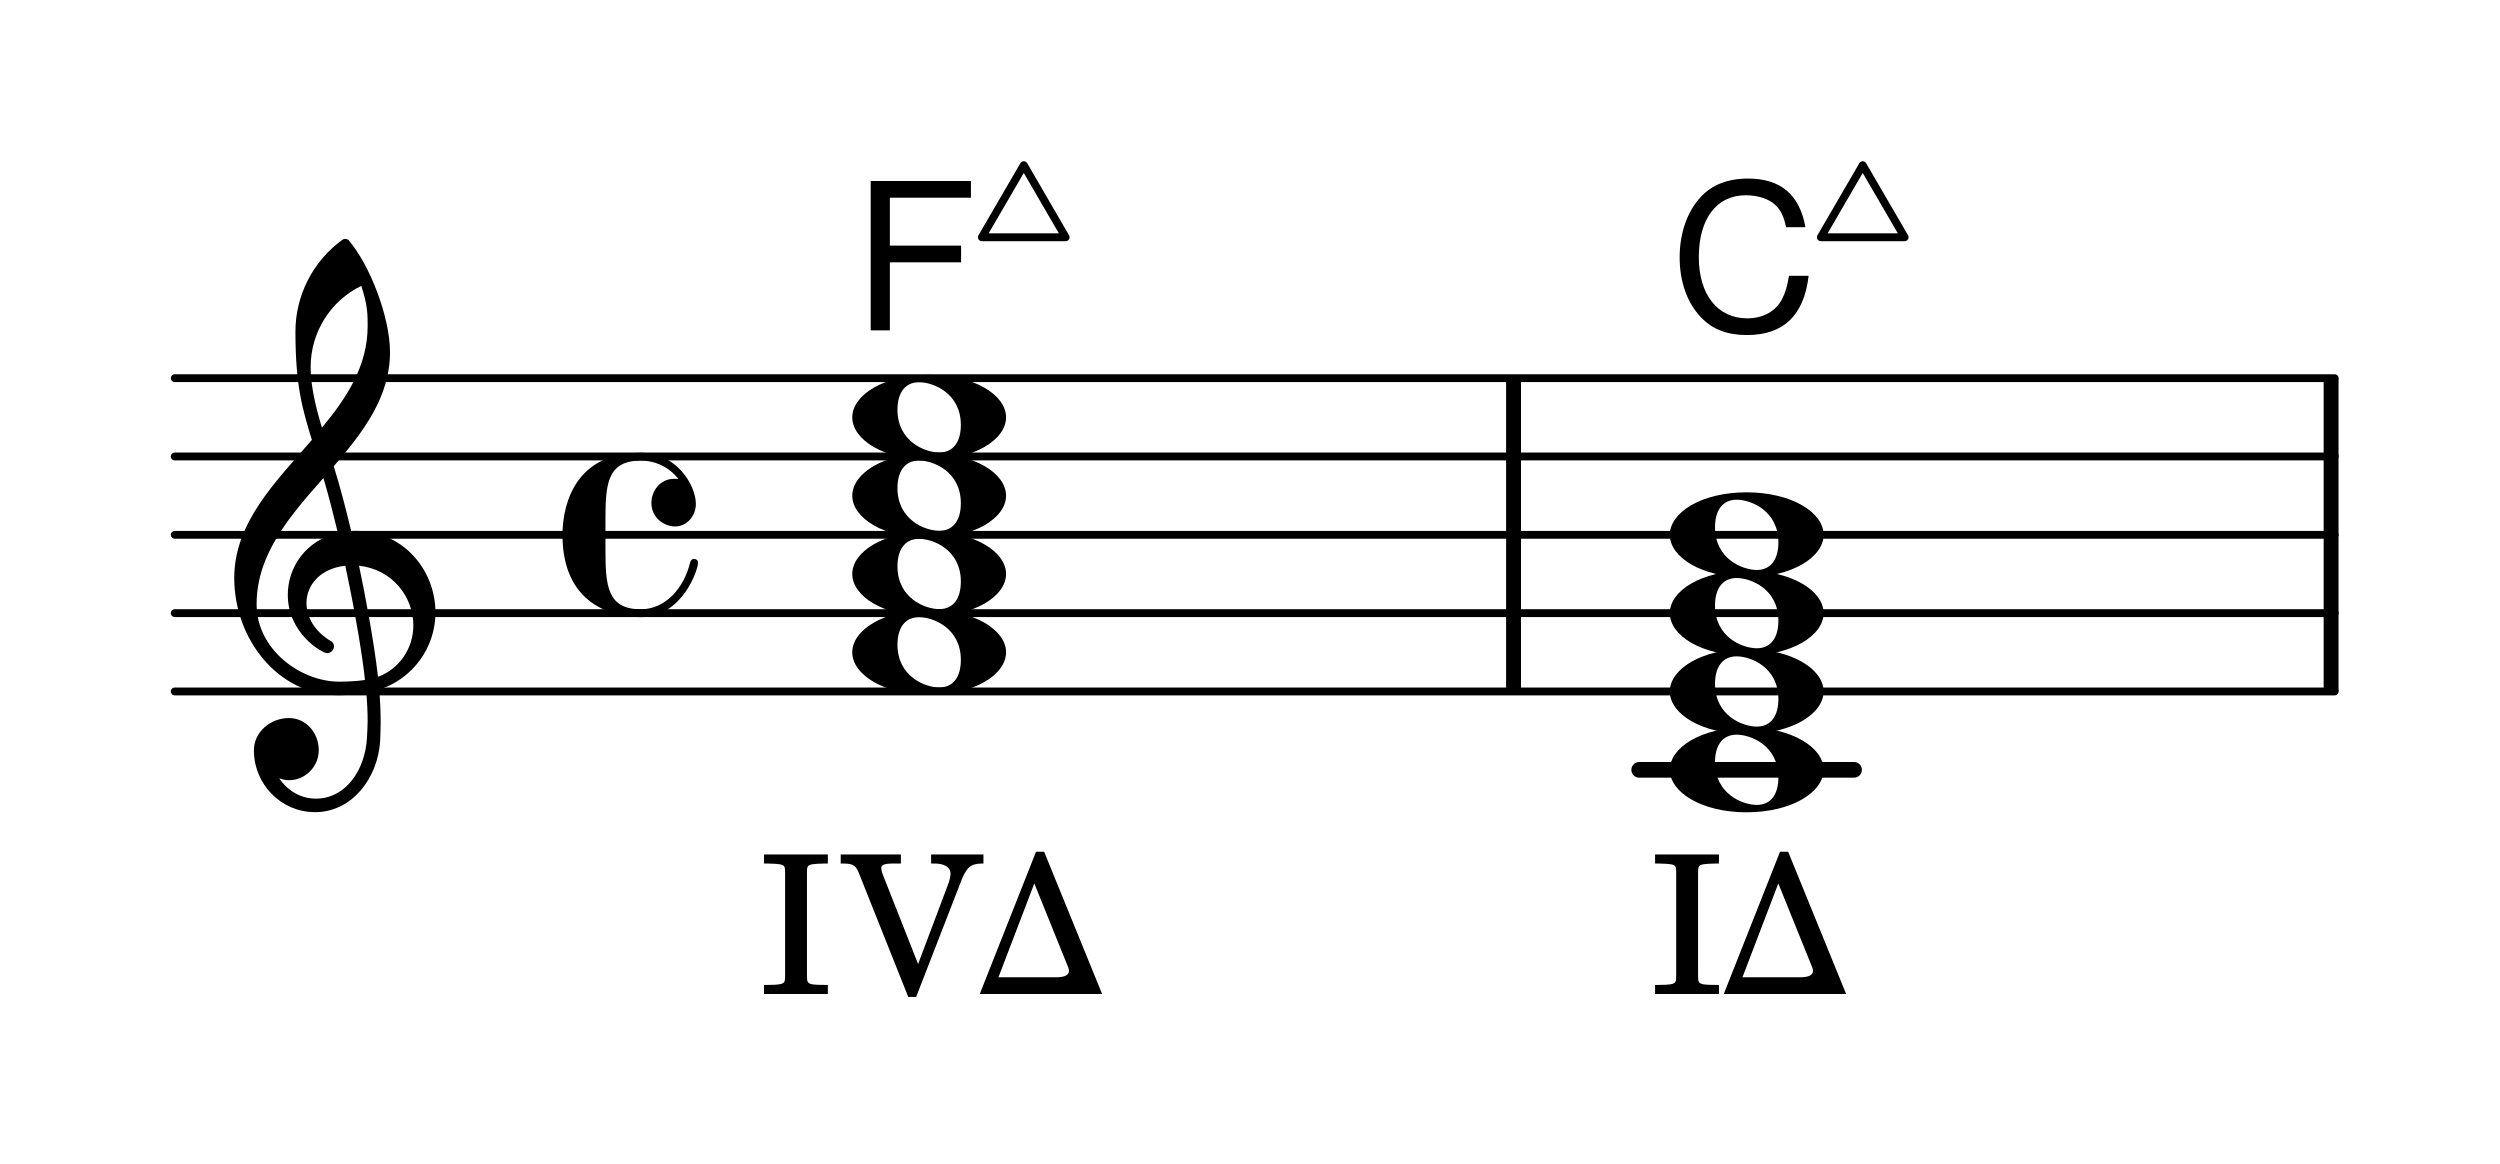
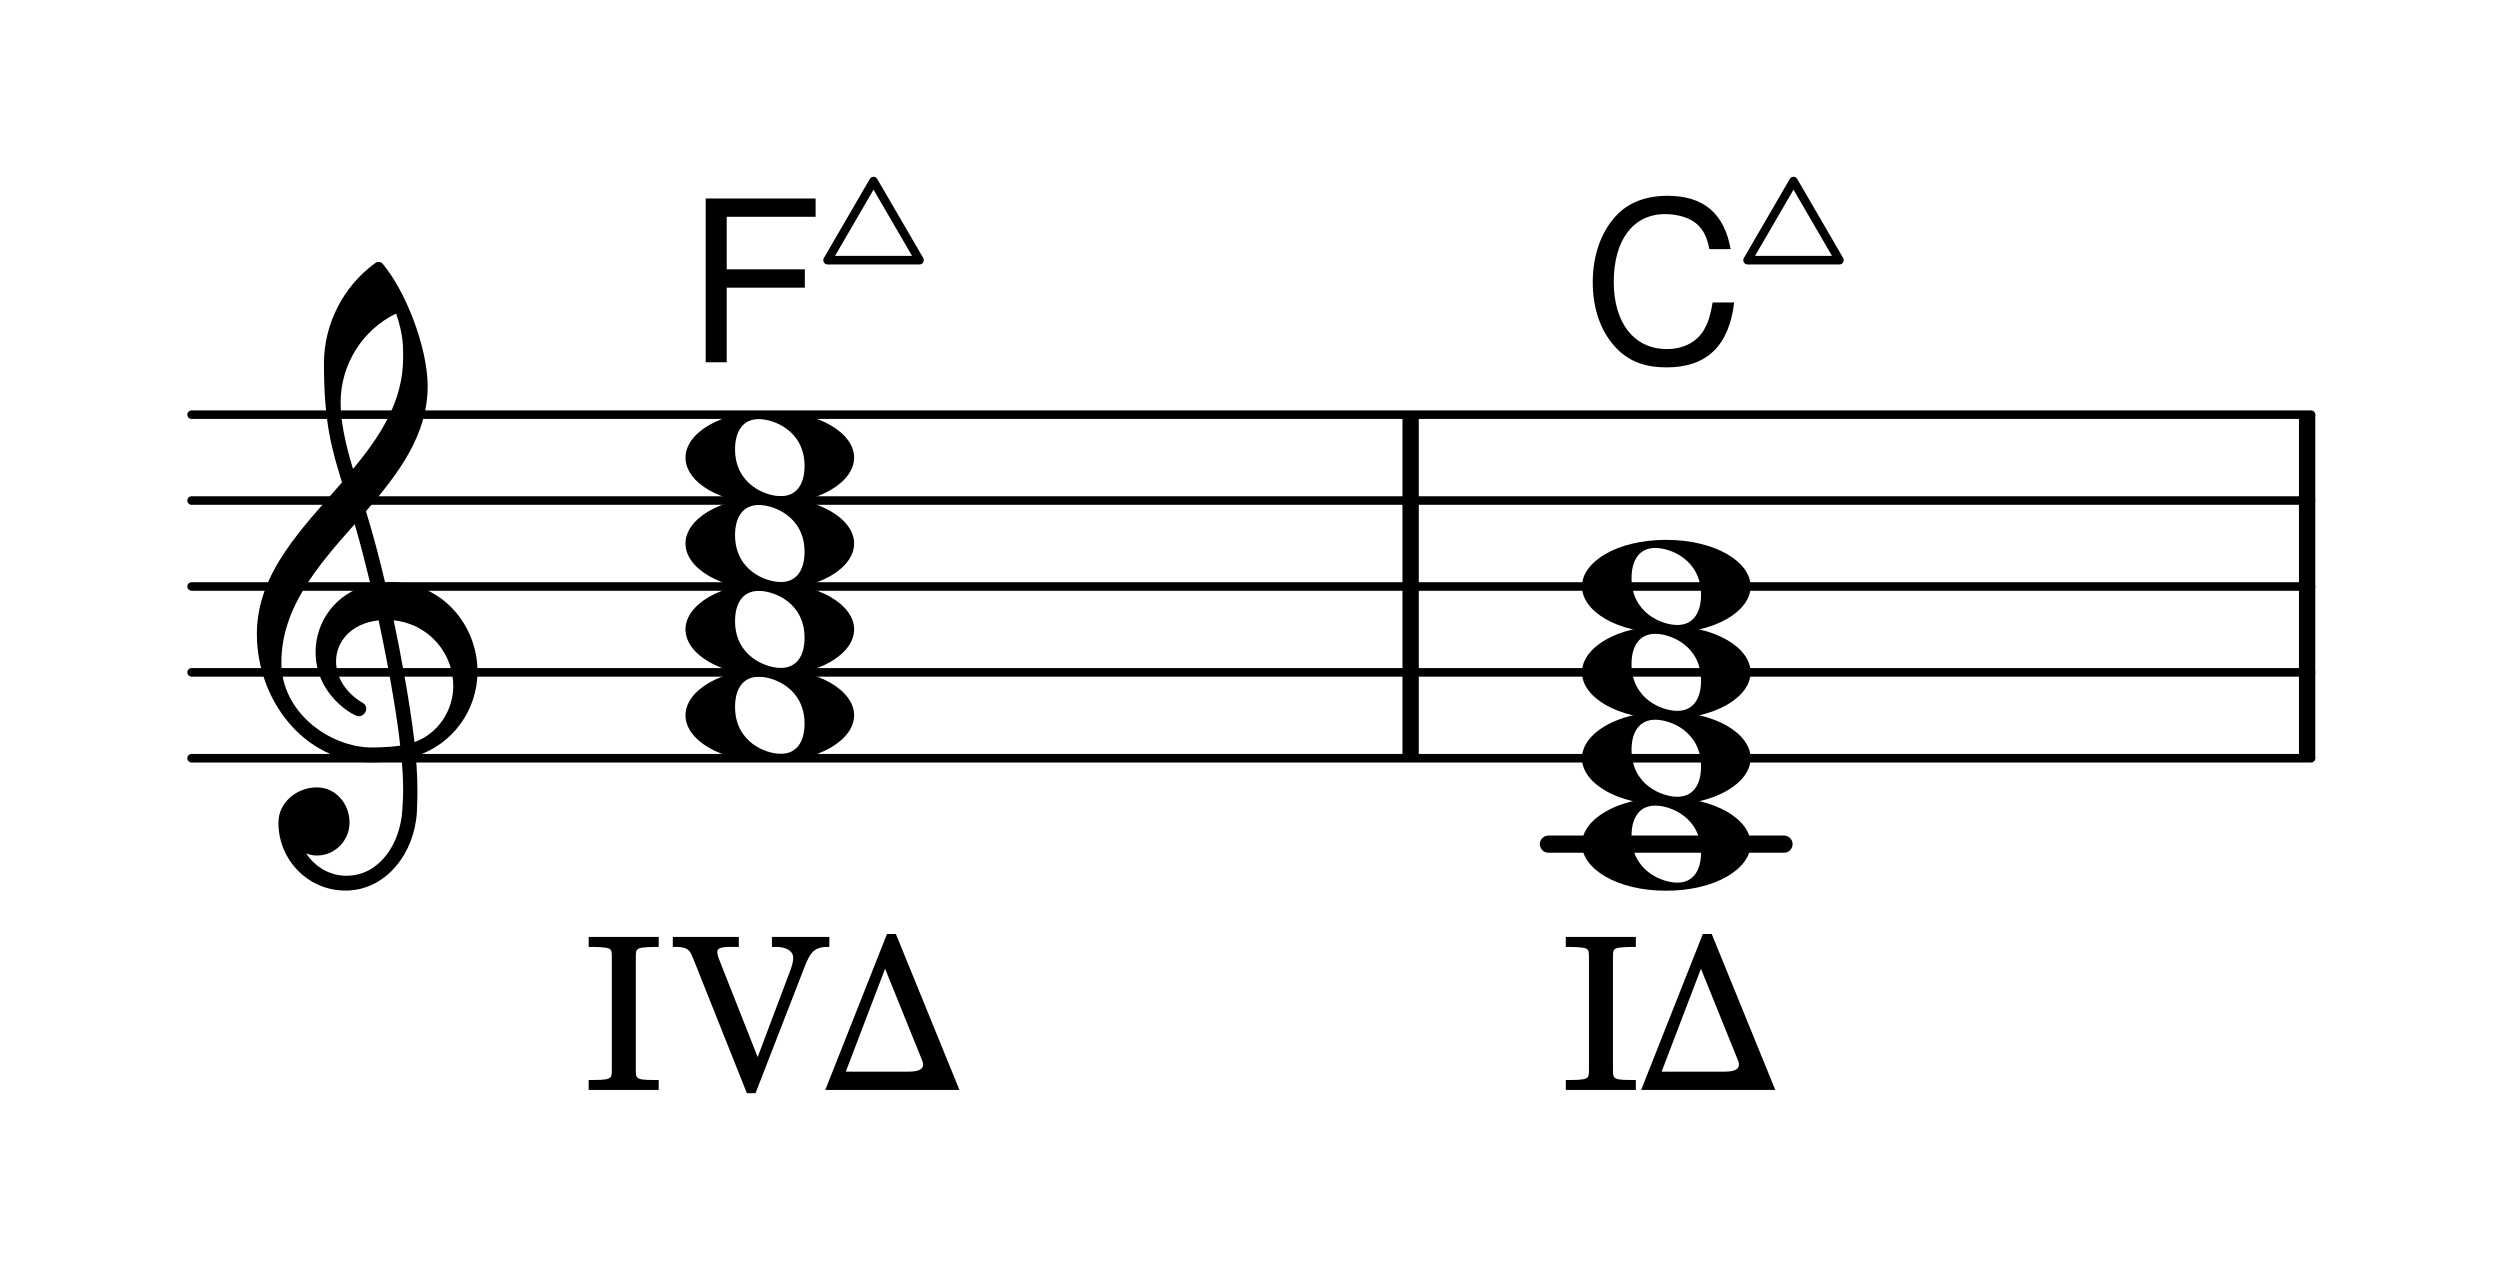
- <svg xmlns="http://www.w3.org/2000/svg" xmlns:xlink="http://www.w3.org/1999/xlink" width="159pt" height="74pt" viewBox="0 0 159 74">
+ <svg xmlns="http://www.w3.org/2000/svg" xmlns:xlink="http://www.w3.org/1999/xlink" width="145pt" height="74pt" viewBox="0 0 145 74">
  <defs>
    <g>
      <g id="glyph-0-0">
        <path d="M 2.391 -4.328 L 6.922 -4.328 L 6.922 -5.391 L 2.391 -5.391 L 2.391 -8.438 L 7.547 -8.438 L 7.547 -9.5 L 1.172 -9.5 L 1.172 0 L 2.391 0 Z M 2.391 -4.328 " />
      </g>
      <g id="glyph-0-1">
        <path d="M 8.625 -6.562 C 8.25 -8.641 7.047 -9.656 4.969 -9.656 C 3.688 -9.656 2.656 -9.25 1.953 -8.469 C 1.094 -7.531 0.625 -6.172 0.625 -4.641 C 0.625 -3.078 1.109 -1.734 2 -0.812 C 2.734 -0.047 3.672 0.297 4.906 0.297 C 7.234 0.297 8.531 -0.953 8.828 -3.469 L 7.578 -3.469 C 7.469 -2.812 7.344 -2.375 7.141 -2 C 6.75 -1.219 5.938 -0.766 4.922 -0.766 C 3.031 -0.766 1.844 -2.281 1.844 -4.656 C 1.844 -7.094 2.969 -8.594 4.828 -8.594 C 5.594 -8.594 6.312 -8.359 6.703 -7.984 C 7.047 -7.656 7.25 -7.266 7.391 -6.562 Z M 8.625 -6.562 " />
      </g>
      <g id="glyph-1-0">
        <path d="M 4.25 -2.234 C 5.141 -2.234 6.906 -1.547 6.906 0.484 C 6.906 1.547 6.438 2.234 5.531 2.234 C 4.641 2.234 2.875 1.547 2.875 -0.484 C 2.875 -1.547 3.344 -2.234 4.25 -2.234 Z M 4.875 -2.703 C 2.016 -2.703 0 -1.422 0 0 C 0 1.422 2.016 2.703 4.875 2.703 C 7.75 2.703 9.781 1.422 9.781 0 C 9.781 -1.422 7.75 -2.703 4.875 -2.703 Z M 4.875 -2.703 " />
      </g>
      <g id="glyph-1-1">
        <path d="M 5.297 12.656 L 5.312 11.797 L 5.234 11.797 C 4.266 11.797 3.422 11.281 2.906 10.5 C 3.109 10.578 3.312 10.625 3.531 10.625 C 4.562 10.625 5.422 9.766 5.422 8.719 C 5.422 7.609 4.609 6.672 3.531 6.672 C 2.344 6.672 1.297 7.562 1.297 8.719 C 1.297 10.891 3.031 12.656 5.172 12.656 Z M 9.188 4.047 C 8.938 1.812 8.359 -1.234 7.984 -3.016 C 10.125 -2.781 11.438 -1.016 11.438 0.781 C 11.438 2.25 10.531 3.562 9.188 4.047 Z M 1.469 -0.562 C 1.469 -3.75 3.578 -6.172 5.719 -8.594 C 6.062 -7.438 6.359 -6.25 6.641 -5.094 C 4.609 -4.641 3.453 -2.922 3.453 -1.172 C 3.453 1.312 5.656 2.547 5.953 2.547 C 6.203 2.547 6.391 2.328 6.391 2.109 C 6.391 2.016 6.359 1.906 6.25 1.812 C 5.141 1.172 4.641 0.234 4.641 -0.641 C 4.641 -1.797 5.531 -2.844 7.109 -3.016 C 7.797 0.203 8.234 2.969 8.359 4.25 C 7.672 4.359 6.75 4.359 6.734 4.359 C 4.281 4.359 1.469 2.328 1.469 -0.562 Z M 4.984 -11.016 C 2.656 -8.328 0.047 -5.75 0.047 -2.234 C 0.047 1.641 2.828 5.219 6.672 5.219 C 7.562 5.219 8.344 5.078 8.453 5.062 C 8.5 5.672 8.531 6.281 8.531 6.891 C 8.531 7.25 8.5 7.625 8.484 7.984 C 8.359 9.953 7.172 11.75 5.312 11.797 L 5.297 12.656 C 7.562 12.594 9.188 10.484 9.328 8.109 C 9.344 7.734 9.359 7.328 9.359 6.953 C 9.359 6.25 9.328 5.562 9.266 4.859 C 11.375 4.188 12.844 2.219 12.844 -0.047 C 12.844 -2.688 10.844 -5.234 7.75 -5.234 C 7.625 -5.234 7.531 -5.219 7.484 -5.219 C 7.156 -6.594 6.797 -7.984 6.375 -9.344 C 8.25 -11.516 9.953 -13.75 9.953 -16.594 C 9.953 -18.844 8.672 -22.141 7.312 -23.734 C 7.188 -23.828 7.031 -23.828 6.906 -23.734 C 5.047 -22.375 3.938 -20.203 3.938 -17.906 C 3.938 -14.406 4.406 -12.922 4.984 -11.016 Z M 8.531 -18.25 C 8.531 -15.734 7.219 -13.719 5.625 -11.797 C 5.141 -13.375 4.906 -14.625 4.906 -15.656 C 4.906 -17.844 6.156 -19.859 8.125 -20.812 C 8.547 -19.562 8.531 -18.922 8.531 -18.25 Z M 8.531 -18.25 " />
      </g>
-       <g id="glyph-1-2">
-         <path d="M 4.984 -5.219 C 0.359 -5.219 0 -1.234 0 0 C 0 4.859 3.812 5.234 4.984 5.234 C 7.625 5.234 8.625 2.219 8.625 1.766 C 8.625 1.609 8.484 1.531 8.359 1.531 C 8.266 1.531 8.172 1.594 8.125 1.734 C 7.75 3.344 6.578 4.734 4.984 4.734 C 2.875 4.734 2.734 3.266 2.734 1.016 L 2.734 -1.016 C 2.734 -3.266 2.875 -4.719 4.984 -4.719 C 5.938 -4.719 6.812 -4.281 7.375 -3.547 C 7.266 -3.562 7.172 -3.562 7.094 -3.562 C 6.203 -3.562 5.656 -2.781 5.656 -2.031 C 5.656 -1.031 6.531 -0.531 7.156 -0.531 C 7.891 -0.531 8.484 -1.172 8.484 -1.969 C 8.484 -3.109 7.297 -5.219 4.984 -5.219 Z M 4.984 -5.219 " />
-       </g>
      <g id="glyph-2-0">
        <path d="M -0.094 0 L 7.688 0 L 4 -9.047 L 3.484 -9.047 Z M 1.094 -1.062 L 3.375 -7.031 L 5.484 -1.812 C 5.578 -1.594 5.578 -1.531 5.578 -1.469 C 5.578 -1.188 5.297 -1.062 4.719 -1.062 Z M 1.094 -1.062 " />
      </g>
      <g id="glyph-2-1">
        <path d="M 0.469 -8.297 L 0.719 -8.297 C 1.422 -8.281 1.641 -8.25 1.75 -8.125 C 1.812 -8.016 1.812 -7.984 1.812 -7.359 L 1.812 -1.516 C 1.812 -0.891 1.812 -0.859 1.75 -0.75 C 1.641 -0.625 1.422 -0.578 0.719 -0.578 L 0.469 -0.578 L 0.469 0 L 4.531 0 L 4.531 -0.578 L 4.297 -0.578 C 3.609 -0.578 3.375 -0.609 3.266 -0.75 C 3.203 -0.859 3.203 -0.891 3.203 -1.516 L 3.203 -7.359 C 3.203 -8 3.203 -8.016 3.266 -8.125 C 3.375 -8.25 3.594 -8.281 4.297 -8.297 L 4.531 -8.297 L 4.531 -8.875 L 0.469 -8.875 Z M 0.469 -8.297 " />
      </g>
      <g id="glyph-2-2">
        <path d="M 4.828 -1.906 L 2.578 -7.609 C 2.516 -7.766 2.484 -7.938 2.484 -8 C 2.484 -8.219 2.688 -8.297 3.25 -8.297 L 3.734 -8.297 L 3.734 -8.875 L -0.094 -8.875 L -0.094 -8.297 L 0.141 -8.297 C 0.719 -8.281 0.891 -8.156 1.094 -7.609 L 4.203 0.188 L 4.703 0.188 L 7.531 -7.094 C 7.891 -8.047 8.156 -8.281 8.859 -8.297 L 8.984 -8.297 L 8.984 -8.875 L 5.656 -8.875 L 5.656 -8.297 L 5.891 -8.297 C 6.516 -8.297 6.891 -8.047 6.891 -7.656 C 6.891 -7.484 6.828 -7.219 6.734 -6.969 Z M 4.828 -1.906 " />
      </g>
    </g>
  </defs>
-   <path fill="none" stroke-width="9.465" stroke-linecap="butt" stroke-linejoin="miter" stroke="rgb(0%, 0%, 0%)" stroke-opacity="1" stroke-miterlimit="10" d="M 1562.617 7890.234 L 1562.617 8089.492 " transform="matrix(0.1, 0, 0, -0.1, -60, 833)" />
-   <path fill="none" stroke-width="9.963" stroke-linecap="round" stroke-linejoin="miter" stroke="rgb(0%, 0%, 0%)" stroke-opacity="1" stroke-miterlimit="10" d="M 1642.539 7840.391 L 1779.18 7840.391 " transform="matrix(0.1, 0, 0, -0.1, -60, 833)" />
-   <path fill="none" stroke-width="4.981" stroke-linecap="round" stroke-linejoin="miter" stroke="rgb(0%, 0%, 0%)" stroke-opacity="1" stroke-miterlimit="10" d="M 711.133 7890.234 L 2084.844 7890.234 " transform="matrix(0.1, 0, 0, -0.1, -60, 833)" />
-   <path fill="none" stroke-width="4.981" stroke-linecap="round" stroke-linejoin="miter" stroke="rgb(0%, 0%, 0%)" stroke-opacity="1" stroke-miterlimit="10" d="M 711.133 7940.039 L 2084.844 7940.039 " transform="matrix(0.1, 0, 0, -0.1, -60, 833)" />
-   <path fill="none" stroke-width="4.981" stroke-linecap="round" stroke-linejoin="miter" stroke="rgb(0%, 0%, 0%)" stroke-opacity="1" stroke-miterlimit="10" d="M 711.133 7989.844 L 2084.844 7989.844 " transform="matrix(0.1, 0, 0, -0.1, -60, 833)" />
-   <path fill="none" stroke-width="4.981" stroke-linecap="round" stroke-linejoin="miter" stroke="rgb(0%, 0%, 0%)" stroke-opacity="1" stroke-miterlimit="10" d="M 711.133 8039.688 L 2084.844 8039.688 " transform="matrix(0.1, 0, 0, -0.1, -60, 833)" />
-   <path fill="none" stroke-width="4.981" stroke-linecap="round" stroke-linejoin="miter" stroke="rgb(0%, 0%, 0%)" stroke-opacity="1" stroke-miterlimit="10" d="M 711.133 8089.492 L 2084.844 8089.492 " transform="matrix(0.1, 0, 0, -0.1, -60, 833)" />
-   <path fill="none" stroke-width="9.465" stroke-linecap="butt" stroke-linejoin="miter" stroke="rgb(0%, 0%, 0%)" stroke-opacity="1" stroke-miterlimit="10" d="M 2082.578 7890.234 L 2082.578 8089.492 " transform="matrix(0.1, 0, 0, -0.1, -60, 833)" />
+   <path fill="none" stroke-width="9.465" stroke-linecap="butt" stroke-linejoin="miter" stroke="rgb(0%, 0%, 0%)" stroke-opacity="1" stroke-miterlimit="10" d="M 1418.164 7890.234 L 1418.164 8089.492 " transform="matrix(0.1, 0, 0, -0.1, -60, 833)" />
+   <path fill="none" stroke-width="9.963" stroke-linecap="round" stroke-linejoin="miter" stroke="rgb(0%, 0%, 0%)" stroke-opacity="1" stroke-miterlimit="10" d="M 1498.086 7840.391 L 1634.727 7840.391 " transform="matrix(0.1, 0, 0, -0.1, -60, 833)" />
+   <path fill="none" stroke-width="4.981" stroke-linecap="round" stroke-linejoin="miter" stroke="rgb(0%, 0%, 0%)" stroke-opacity="1" stroke-miterlimit="10" d="M 711.133 7890.234 L 1940.391 7890.234 " transform="matrix(0.1, 0, 0, -0.1, -60, 833)" />
+   <path fill="none" stroke-width="4.981" stroke-linecap="round" stroke-linejoin="miter" stroke="rgb(0%, 0%, 0%)" stroke-opacity="1" stroke-miterlimit="10" d="M 711.133 7940.039 L 1940.391 7940.039 " transform="matrix(0.1, 0, 0, -0.1, -60, 833)" />
+   <path fill="none" stroke-width="4.981" stroke-linecap="round" stroke-linejoin="miter" stroke="rgb(0%, 0%, 0%)" stroke-opacity="1" stroke-miterlimit="10" d="M 711.133 7989.844 L 1940.391 7989.844 " transform="matrix(0.1, 0, 0, -0.1, -60, 833)" />
+   <path fill="none" stroke-width="4.981" stroke-linecap="round" stroke-linejoin="miter" stroke="rgb(0%, 0%, 0%)" stroke-opacity="1" stroke-miterlimit="10" d="M 711.133 8039.688 L 1940.391 8039.688 " transform="matrix(0.1, 0, 0, -0.1, -60, 833)" />
+   <path fill="none" stroke-width="4.981" stroke-linecap="round" stroke-linejoin="miter" stroke="rgb(0%, 0%, 0%)" stroke-opacity="1" stroke-miterlimit="10" d="M 711.133 8089.492 L 1940.391 8089.492 " transform="matrix(0.1, 0, 0, -0.1, -60, 833)" />
+   <path fill="none" stroke-width="9.465" stroke-linecap="butt" stroke-linejoin="miter" stroke="rgb(0%, 0%, 0%)" stroke-opacity="1" stroke-miterlimit="10" d="M 1938.125 7890.234 L 1938.125 8089.492 " transform="matrix(0.1, 0, 0, -0.1, -60, 833)" />
  <g fill="rgb(0%, 0%, 0%)" fill-opacity="1">
-     <use xlink:href="#glyph-0-0" x="54.204" y="21.012" />
+     <use xlink:href="#glyph-0-0" x="39.758" y="21.012" />
  </g>
-   <path fill="none" stroke-width="4.981" stroke-linecap="butt" stroke-linejoin="round" stroke="rgb(0%, 0%, 0%)" stroke-opacity="1" stroke-miterlimit="10" d="M 1224.453 8179.102 L 1277.773 8179.102 L 1251.133 8224.961 Z M 1224.453 8179.102 " transform="matrix(0.1, 0, 0, -0.1, -60, 833)" />
+   <path fill="none" stroke-width="4.981" stroke-linecap="butt" stroke-linejoin="round" stroke="rgb(0%, 0%, 0%)" stroke-opacity="1" stroke-miterlimit="10" d="M 1080 8179.102 L 1133.32 8179.102 L 1106.641 8224.961 Z M 1080 8179.102 " transform="matrix(0.1, 0, 0, -0.1, -60, 833)" />
  <g fill="rgb(0%, 0%, 0%)" fill-opacity="1">
-     <use xlink:href="#glyph-1-0" x="54.204" y="41.487" />
+     <use xlink:href="#glyph-1-0" x="39.758" y="41.487" />
  </g>
  <g fill="rgb(0%, 0%, 0%)" fill-opacity="1">
-     <use xlink:href="#glyph-1-0" x="54.204" y="36.505" />
+     <use xlink:href="#glyph-1-0" x="39.758" y="36.505" />
  </g>
  <g fill="rgb(0%, 0%, 0%)" fill-opacity="1">
-     <use xlink:href="#glyph-1-0" x="54.204" y="31.524" />
+     <use xlink:href="#glyph-1-0" x="39.758" y="31.524" />
  </g>
  <g fill="rgb(0%, 0%, 0%)" fill-opacity="1">
-     <use xlink:href="#glyph-1-0" x="54.204" y="26.543" />
+     <use xlink:href="#glyph-1-0" x="39.758" y="26.543" />
  </g>
  <g fill="rgb(0%, 0%, 0%)" fill-opacity="1">
    <use xlink:href="#glyph-1-1" x="14.851" y="38.996" />
  </g>
  <g fill="rgb(0%, 0%, 0%)" fill-opacity="1">
-     <use xlink:href="#glyph-1-2" x="35.773" y="34.015" />
+     <use xlink:href="#glyph-2-0" x="47.961" y="63.218" />
  </g>
  <g fill="rgb(0%, 0%, 0%)" fill-opacity="1">
-     <use xlink:href="#glyph-2-0" x="62.407" y="63.218" />
+     <use xlink:href="#glyph-2-1" x="33.674" y="63.218" />
  </g>
  <g fill="rgb(0%, 0%, 0%)" fill-opacity="1">
-     <use xlink:href="#glyph-2-1" x="48.12" y="63.218" />
+     <use xlink:href="#glyph-2-2" x="39.117" y="63.218" />
  </g>
  <g fill="rgb(0%, 0%, 0%)" fill-opacity="1">
-     <use xlink:href="#glyph-2-2" x="53.563" y="63.218" />
+     <use xlink:href="#glyph-0-1" x="91.754" y="21.012" />
+   </g>
+   <path fill="none" stroke-width="4.981" stroke-linecap="butt" stroke-linejoin="round" stroke="rgb(0%, 0%, 0%)" stroke-opacity="1" stroke-miterlimit="10" d="M 1613.594 8179.102 L 1666.875 8179.102 L 1640.234 8224.961 Z M 1613.594 8179.102 " transform="matrix(0.1, 0, 0, -0.1, -60, 833)" />
+   <g fill="rgb(0%, 0%, 0%)" fill-opacity="1">
+     <use xlink:href="#glyph-1-0" x="91.754" y="48.959" />
  </g>
  <g fill="rgb(0%, 0%, 0%)" fill-opacity="1">
-     <use xlink:href="#glyph-0-1" x="106.201" y="21.012" />
-   </g>
-   <path fill="none" stroke-width="4.981" stroke-linecap="butt" stroke-linejoin="round" stroke="rgb(0%, 0%, 0%)" stroke-opacity="1" stroke-miterlimit="10" d="M 1758.047 8179.102 L 1811.367 8179.102 L 1784.688 8224.961 Z M 1758.047 8179.102 " transform="matrix(0.1, 0, 0, -0.1, -60, 833)" />
-   <g fill="rgb(0%, 0%, 0%)" fill-opacity="1">
-     <use xlink:href="#glyph-1-0" x="106.2" y="48.959" />
+     <use xlink:href="#glyph-1-0" x="91.754" y="43.978" />
  </g>
  <g fill="rgb(0%, 0%, 0%)" fill-opacity="1">
-     <use xlink:href="#glyph-1-0" x="106.2" y="43.978" />
+     <use xlink:href="#glyph-1-0" x="91.754" y="38.996" />
  </g>
  <g fill="rgb(0%, 0%, 0%)" fill-opacity="1">
-     <use xlink:href="#glyph-1-0" x="106.2" y="38.996" />
+     <use xlink:href="#glyph-1-0" x="91.754" y="34.015" />
  </g>
  <g fill="rgb(0%, 0%, 0%)" fill-opacity="1">
-     <use xlink:href="#glyph-1-0" x="106.2" y="34.015" />
+     <use xlink:href="#glyph-2-0" x="95.28" y="63.218" />
  </g>
  <g fill="rgb(0%, 0%, 0%)" fill-opacity="1">
-     <use xlink:href="#glyph-2-0" x="109.726" y="63.218" />
-   </g>
-   <g fill="rgb(0%, 0%, 0%)" fill-opacity="1">
-     <use xlink:href="#glyph-2-1" x="104.794" y="63.218" />
+     <use xlink:href="#glyph-2-1" x="90.348" y="63.218" />
  </g>
</svg>
